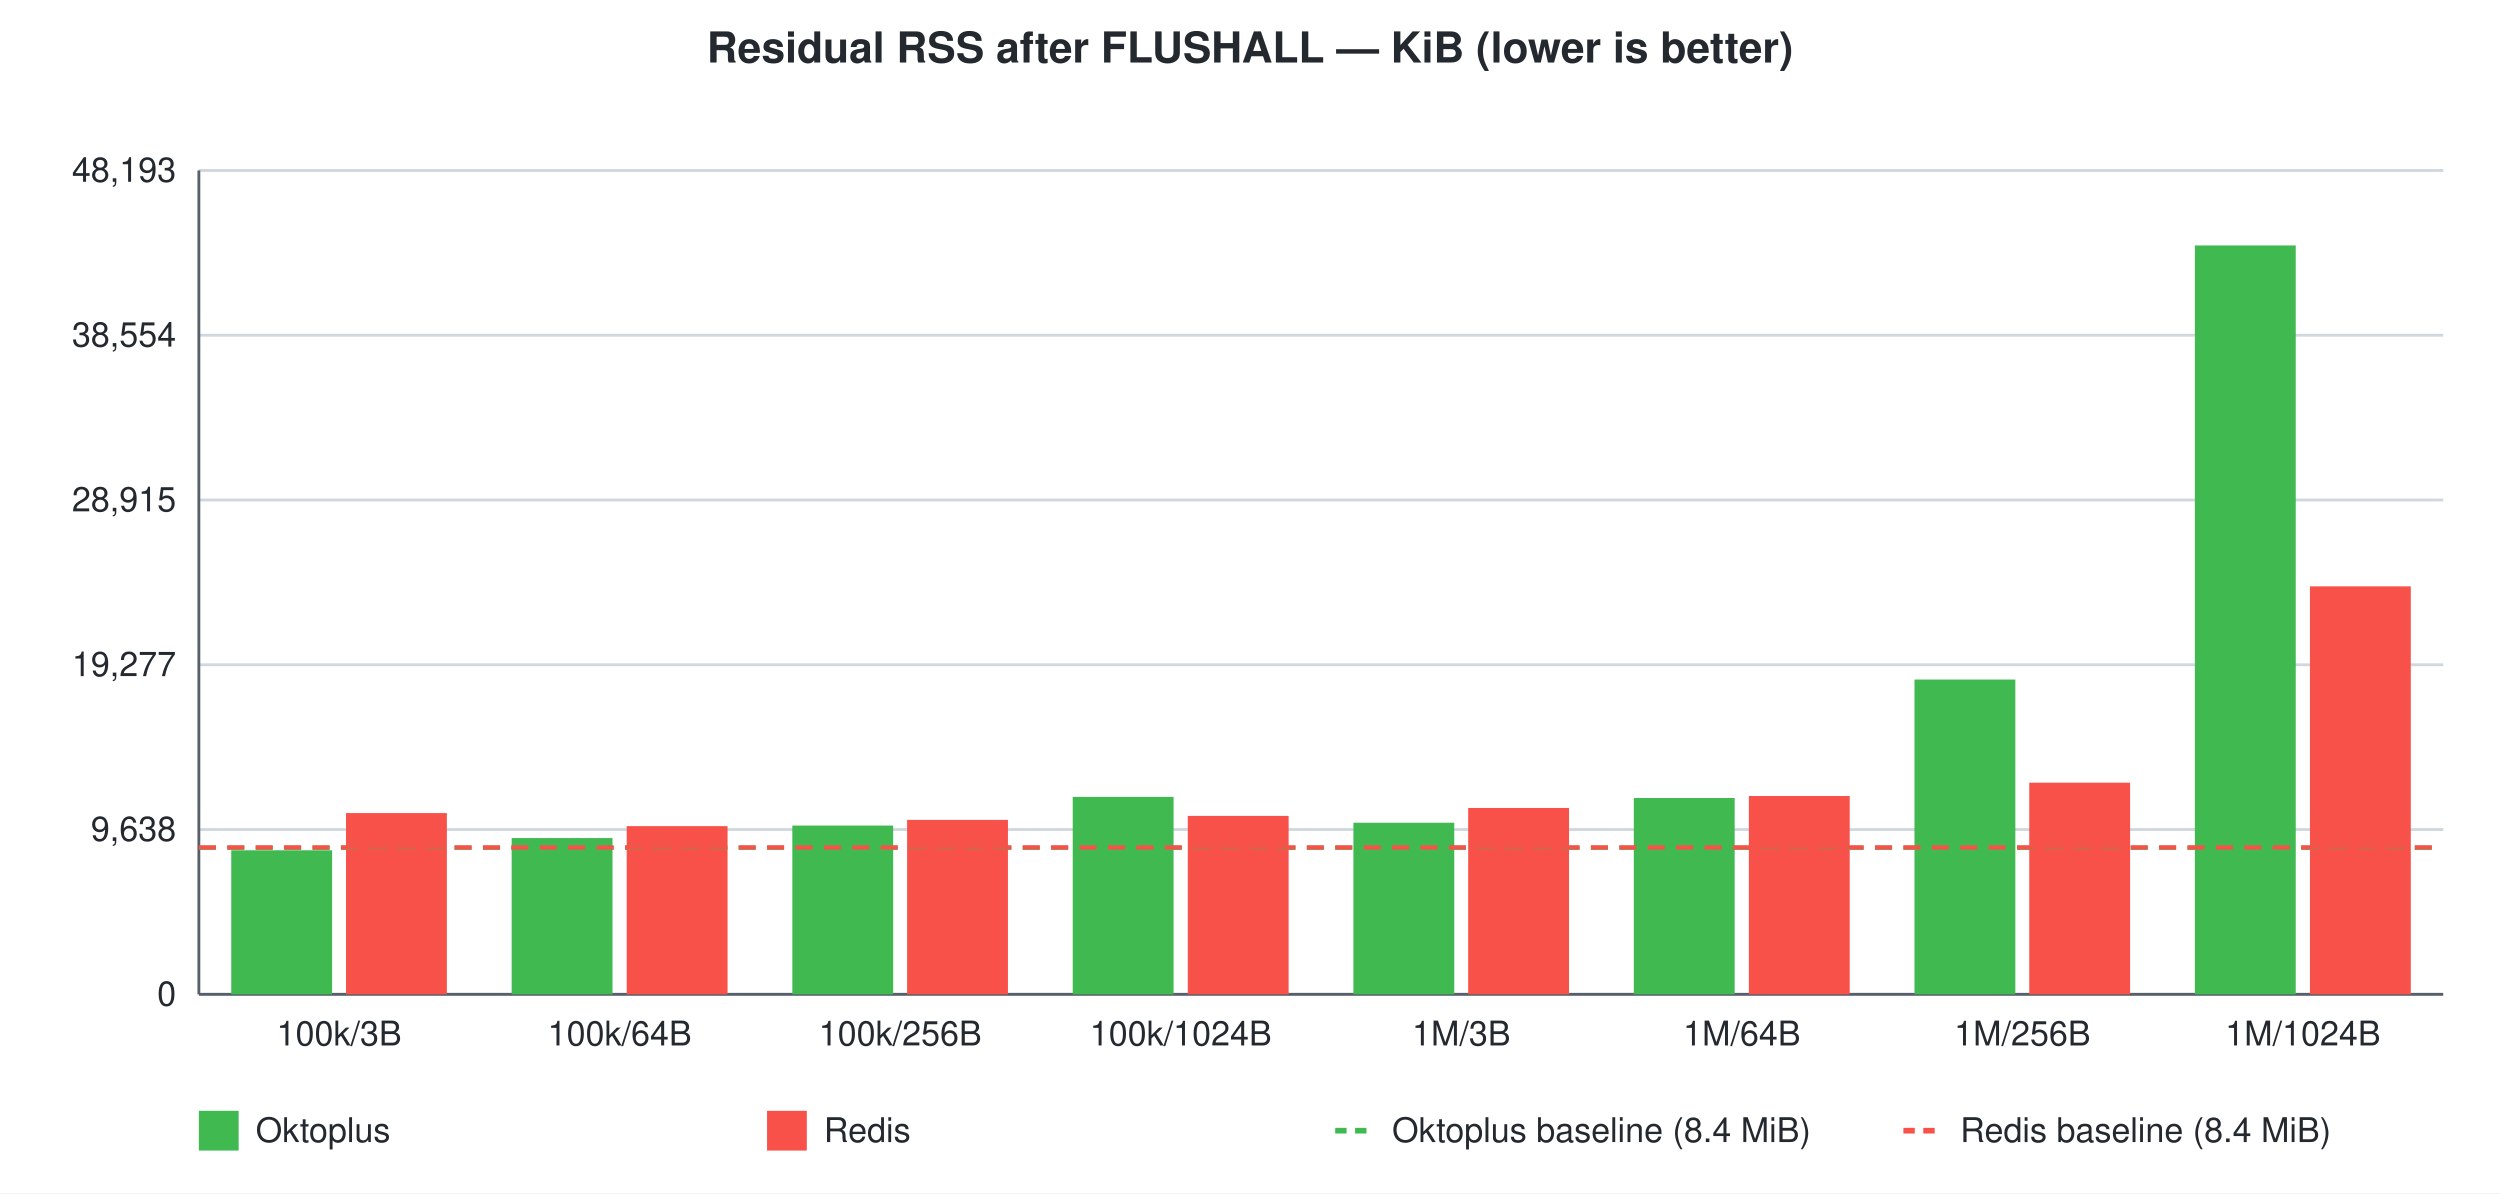
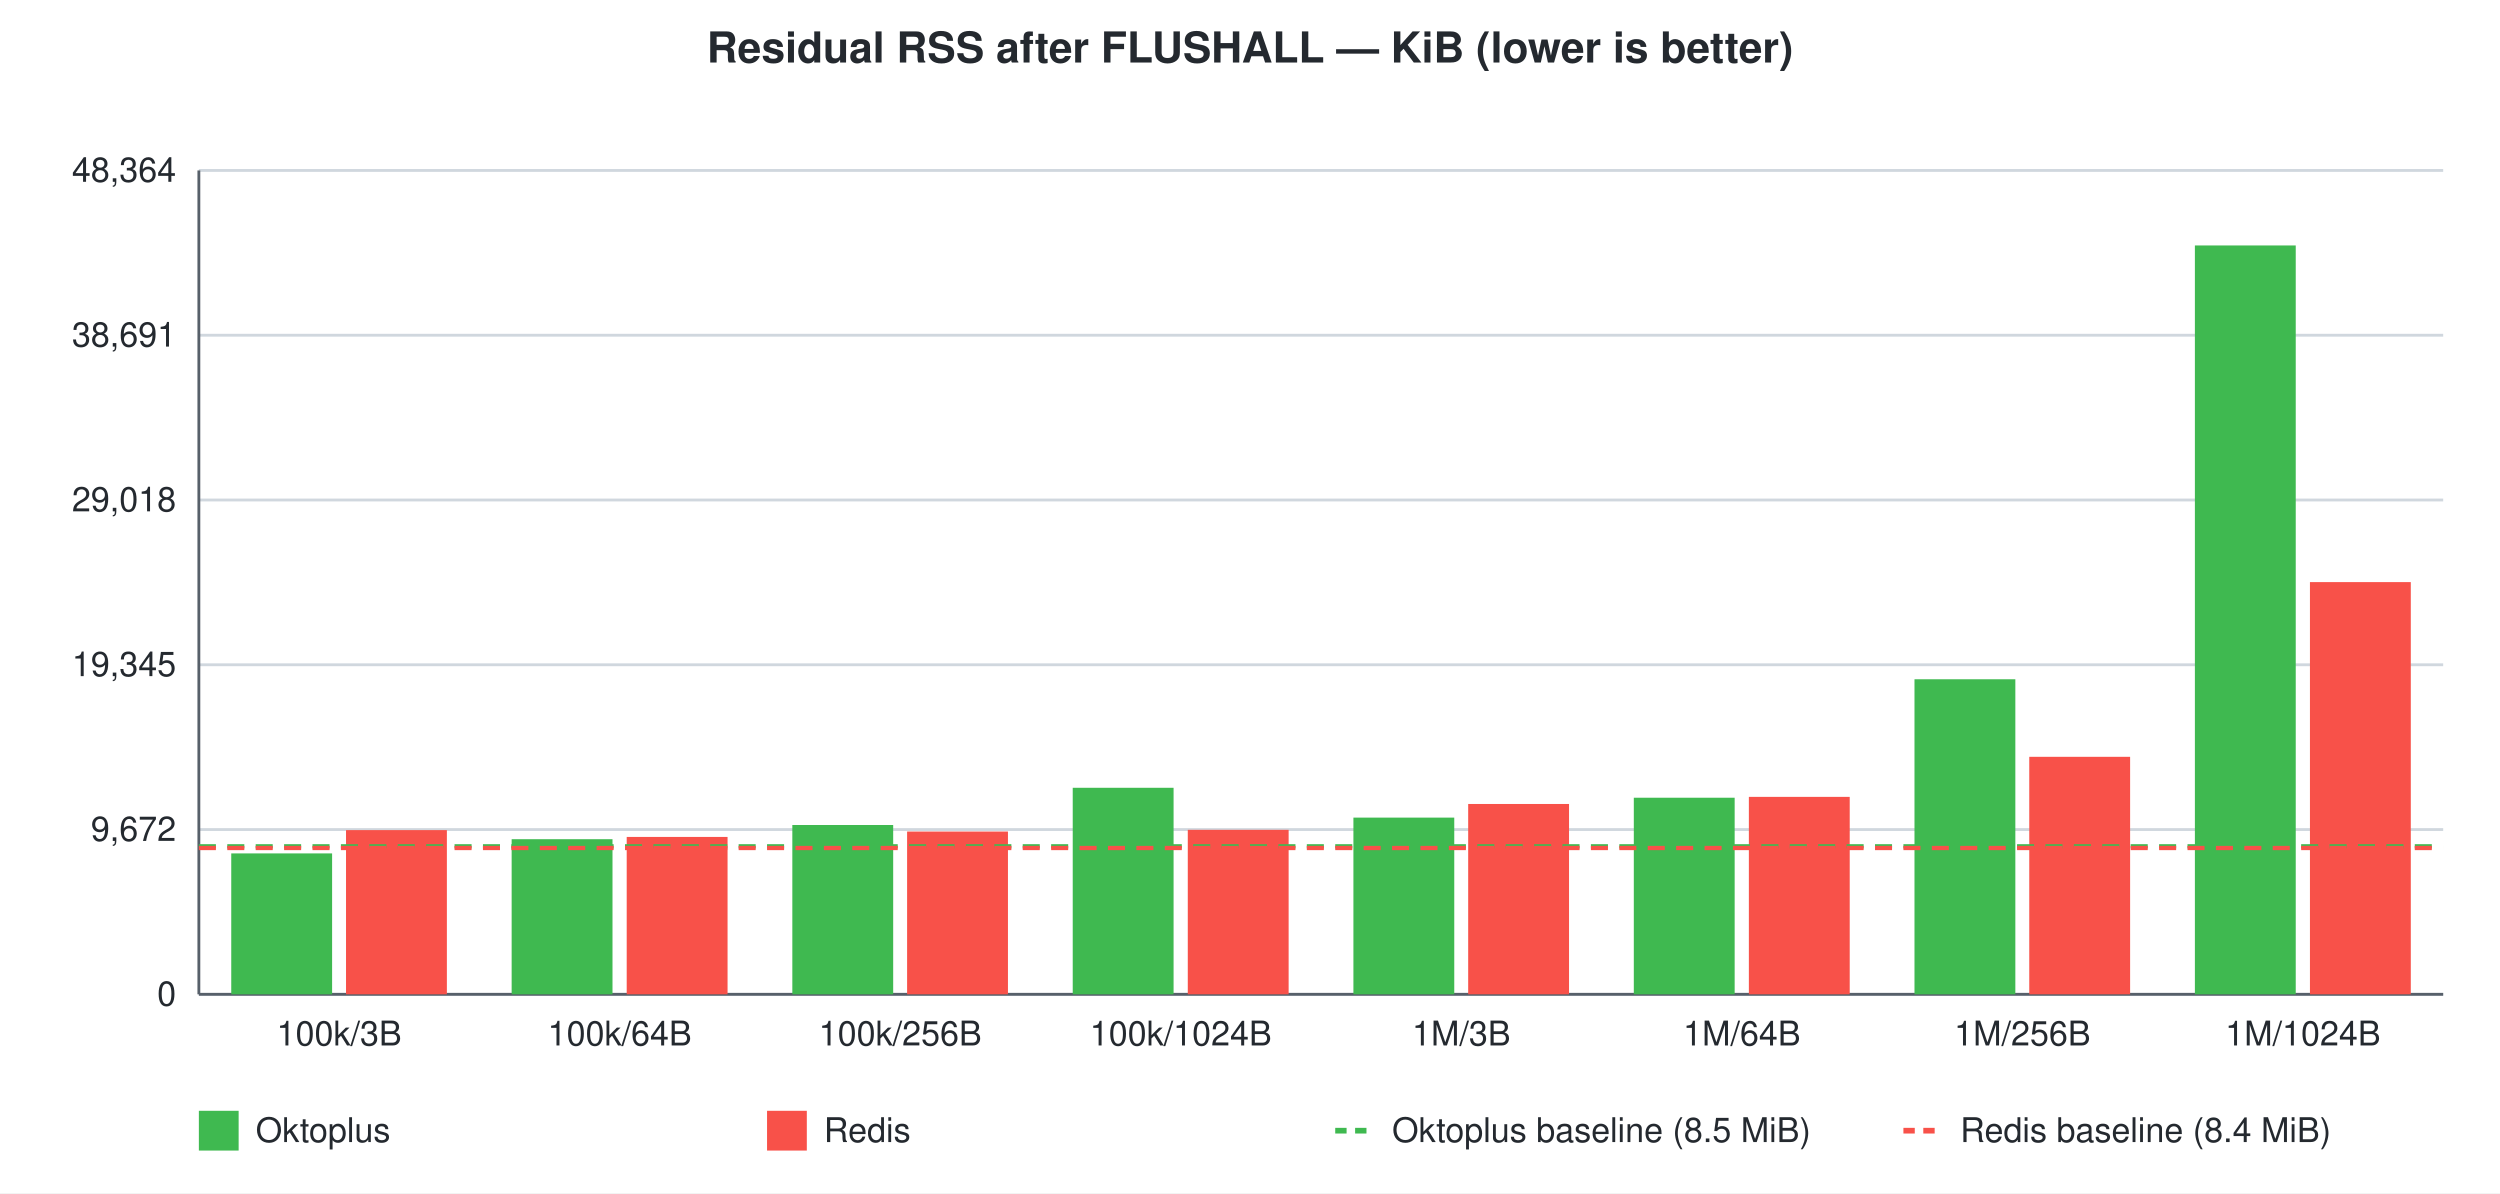
<svg xmlns="http://www.w3.org/2000/svg" width="880" height="420" viewBox="0 0 880 420" font-family="-apple-system, Segoe UI, Helvetica, Arial, sans-serif" font-size="12">
  <rect width="880" height="420" fill="#ffffff" />
  <text x="440.0" y="22" text-anchor="middle" fill="#24292f" font-size="15" font-weight="600">Residual RSS after FLUSHALL — KiB (lower is better)</text>
  <line x1="70" y1="350.0" x2="860" y2="350.0" stroke="#d0d7de" stroke-width="1" />
  <text x="62" y="354.0" text-anchor="end" fill="#24292f">0</text>
  <line x1="70" y1="292.0" x2="860" y2="292.0" stroke="#d0d7de" stroke-width="1" />
-   <text x="62" y="296.0" text-anchor="end" fill="#24292f">9,638</text>
+   <text x="62" y="296.0" text-anchor="end" fill="#24292f">9,672</text>
  <line x1="70" y1="234.0" x2="860" y2="234.0" stroke="#d0d7de" stroke-width="1" />
-   <text x="62" y="238.0" text-anchor="end" fill="#24292f">19,277</text>
-   <line x1="70" y1="176.0" x2="860" y2="176.0" stroke="#d0d7de" stroke-width="1" />
-   <text x="62" y="180.0" text-anchor="end" fill="#24292f">28,915</text>
+   <text x="62" y="238.0" text-anchor="end" fill="#24292f">19,345</text>
+   <line x1="70" y1="176" x2="860" y2="176" stroke="#d0d7de" stroke-width="1" />
+   <text x="62" y="180" text-anchor="end" fill="#24292f">29,018</text>
  <line x1="70" y1="118.0" x2="860" y2="118.0" stroke="#d0d7de" stroke-width="1" />
-   <text x="62" y="122.0" text-anchor="end" fill="#24292f">38,554</text>
+   <text x="62" y="122.0" text-anchor="end" fill="#24292f">38,691</text>
  <line x1="70" y1="60.0" x2="860" y2="60.0" stroke="#d0d7de" stroke-width="1" />
-   <text x="62" y="64.0" text-anchor="end" fill="#24292f">48,193</text>
+   <text x="62" y="64.0" text-anchor="end" fill="#24292f">48,364</text>
  <line x1="70" y1="60" x2="70" y2="350" stroke="#57606a" stroke-width="1" />
  <line x1="70" y1="350" x2="860" y2="350" stroke="#57606a" stroke-width="1" />
  <text x="119.375" y="368" text-anchor="middle" fill="#24292f">100k/3B</text>
-   <rect x="81.4" y="299.3" width="35.5" height="50.7" fill="#3fb950" />
-   <rect x="121.8" y="286.2" width="35.5" height="63.8" fill="#f85149" />
+   <rect x="81.4" y="300.4" width="35.5" height="49.6" fill="#3fb950" />
+   <rect x="121.8" y="292.2" width="35.5" height="57.8" fill="#f85149" />
  <text x="218.125" y="368" text-anchor="middle" fill="#24292f">100k/64B</text>
-   <rect x="180.1" y="295.0" width="35.5" height="55.0" fill="#3fb950" />
-   <rect x="220.6" y="290.8" width="35.5" height="59.2" fill="#f85149" />
+   <rect x="180.1" y="295.4" width="35.5" height="54.6" fill="#3fb950" />
+   <rect x="220.6" y="294.6" width="35.5" height="55.4" fill="#f85149" />
  <text x="316.875" y="368" text-anchor="middle" fill="#24292f">100k/256B</text>
-   <rect x="278.9" y="290.6" width="35.5" height="59.4" fill="#3fb950" />
-   <rect x="319.3" y="288.6" width="35.5" height="61.4" fill="#f85149" />
+   <rect x="278.9" y="290.4" width="35.5" height="59.6" fill="#3fb950" />
+   <rect x="319.3" y="292.7" width="35.5" height="57.3" fill="#f85149" />
  <text x="415.625" y="368" text-anchor="middle" fill="#24292f">100k/1024B</text>
-   <rect x="377.6" y="280.5" width="35.5" height="69.5" fill="#3fb950" />
-   <rect x="418.1" y="287.2" width="35.5" height="62.8" fill="#f85149" />
+   <rect x="377.6" y="277.3" width="35.5" height="72.7" fill="#3fb950" />
+   <rect x="418.1" y="292.1" width="35.5" height="57.9" fill="#f85149" />
  <text x="514.375" y="368" text-anchor="middle" fill="#24292f">1M/3B</text>
-   <rect x="476.4" y="289.6" width="35.5" height="60.4" fill="#3fb950" />
-   <rect x="516.8" y="284.4" width="35.5" height="65.6" fill="#f85149" />
+   <rect x="476.4" y="287.8" width="35.5" height="62.2" fill="#3fb950" />
+   <rect x="516.8" y="283.0" width="35.5" height="67.0" fill="#f85149" />
  <text x="613.125" y="368" text-anchor="middle" fill="#24292f">1M/64B</text>
-   <rect x="575.1" y="280.9" width="35.5" height="69.1" fill="#3fb950" />
-   <rect x="615.6" y="280.2" width="35.5" height="69.8" fill="#f85149" />
+   <rect x="575.1" y="280.8" width="35.5" height="69.2" fill="#3fb950" />
+   <rect x="615.6" y="280.5" width="35.5" height="69.5" fill="#f85149" />
  <text x="711.875" y="368" text-anchor="middle" fill="#24292f">1M/256B</text>
-   <rect x="673.9" y="239.2" width="35.5" height="110.8" fill="#3fb950" />
-   <rect x="714.3" y="275.5" width="35.5" height="74.5" fill="#f85149" />
+   <rect x="673.9" y="239.1" width="35.5" height="110.9" fill="#3fb950" />
+   <rect x="714.3" y="266.4" width="35.5" height="83.6" fill="#f85149" />
  <text x="810.625" y="368" text-anchor="middle" fill="#24292f">1M/1024B</text>
  <rect x="772.6" y="86.4" width="35.5" height="263.6" fill="#3fb950" />
-   <rect x="813.1" y="206.4" width="35.5" height="143.6" fill="#f85149" />
-   <line x1="70" y1="298.4" x2="860" y2="298.4" stroke="#3fb950" stroke-width="1.5" stroke-dasharray="6,4" />
-   <line x1="70" y1="298.3" x2="860" y2="298.3" stroke="#f85149" stroke-width="1.5" stroke-dasharray="6,4" />
+   <rect x="813.1" y="204.9" width="35.5" height="145.1" fill="#f85149" />
+   <line x1="70" y1="297.9" x2="860" y2="297.9" stroke="#3fb950" stroke-width="1.5" stroke-dasharray="6,4" />
+   <line x1="70" y1="298.5" x2="860" y2="298.5" stroke="#f85149" stroke-width="1.5" stroke-dasharray="6,4" />
  <rect x="70" y="391" width="14" height="14" fill="#3fb950" />
  <text x="90" y="402" fill="#24292f">Oktoplus</text>
  <rect x="270" y="391" width="14" height="14" fill="#f85149" />
  <text x="290" y="402" fill="#24292f">Redis</text>
  <line x1="470" y1="398" x2="484" y2="398" stroke="#3fb950" stroke-width="2" stroke-dasharray="4,3" />
-   <text x="490" y="402" fill="#24292f">Oktoplus baseline (8.4 MiB)</text>
+   <text x="490" y="402" fill="#24292f">Oktoplus baseline (8.5 MiB)</text>
  <line x1="670" y1="398" x2="684" y2="398" stroke="#f85149" stroke-width="2" stroke-dasharray="4,3" />
  <text x="690" y="402" fill="#24292f">Redis baseline (8.4 MiB)</text>
</svg>
